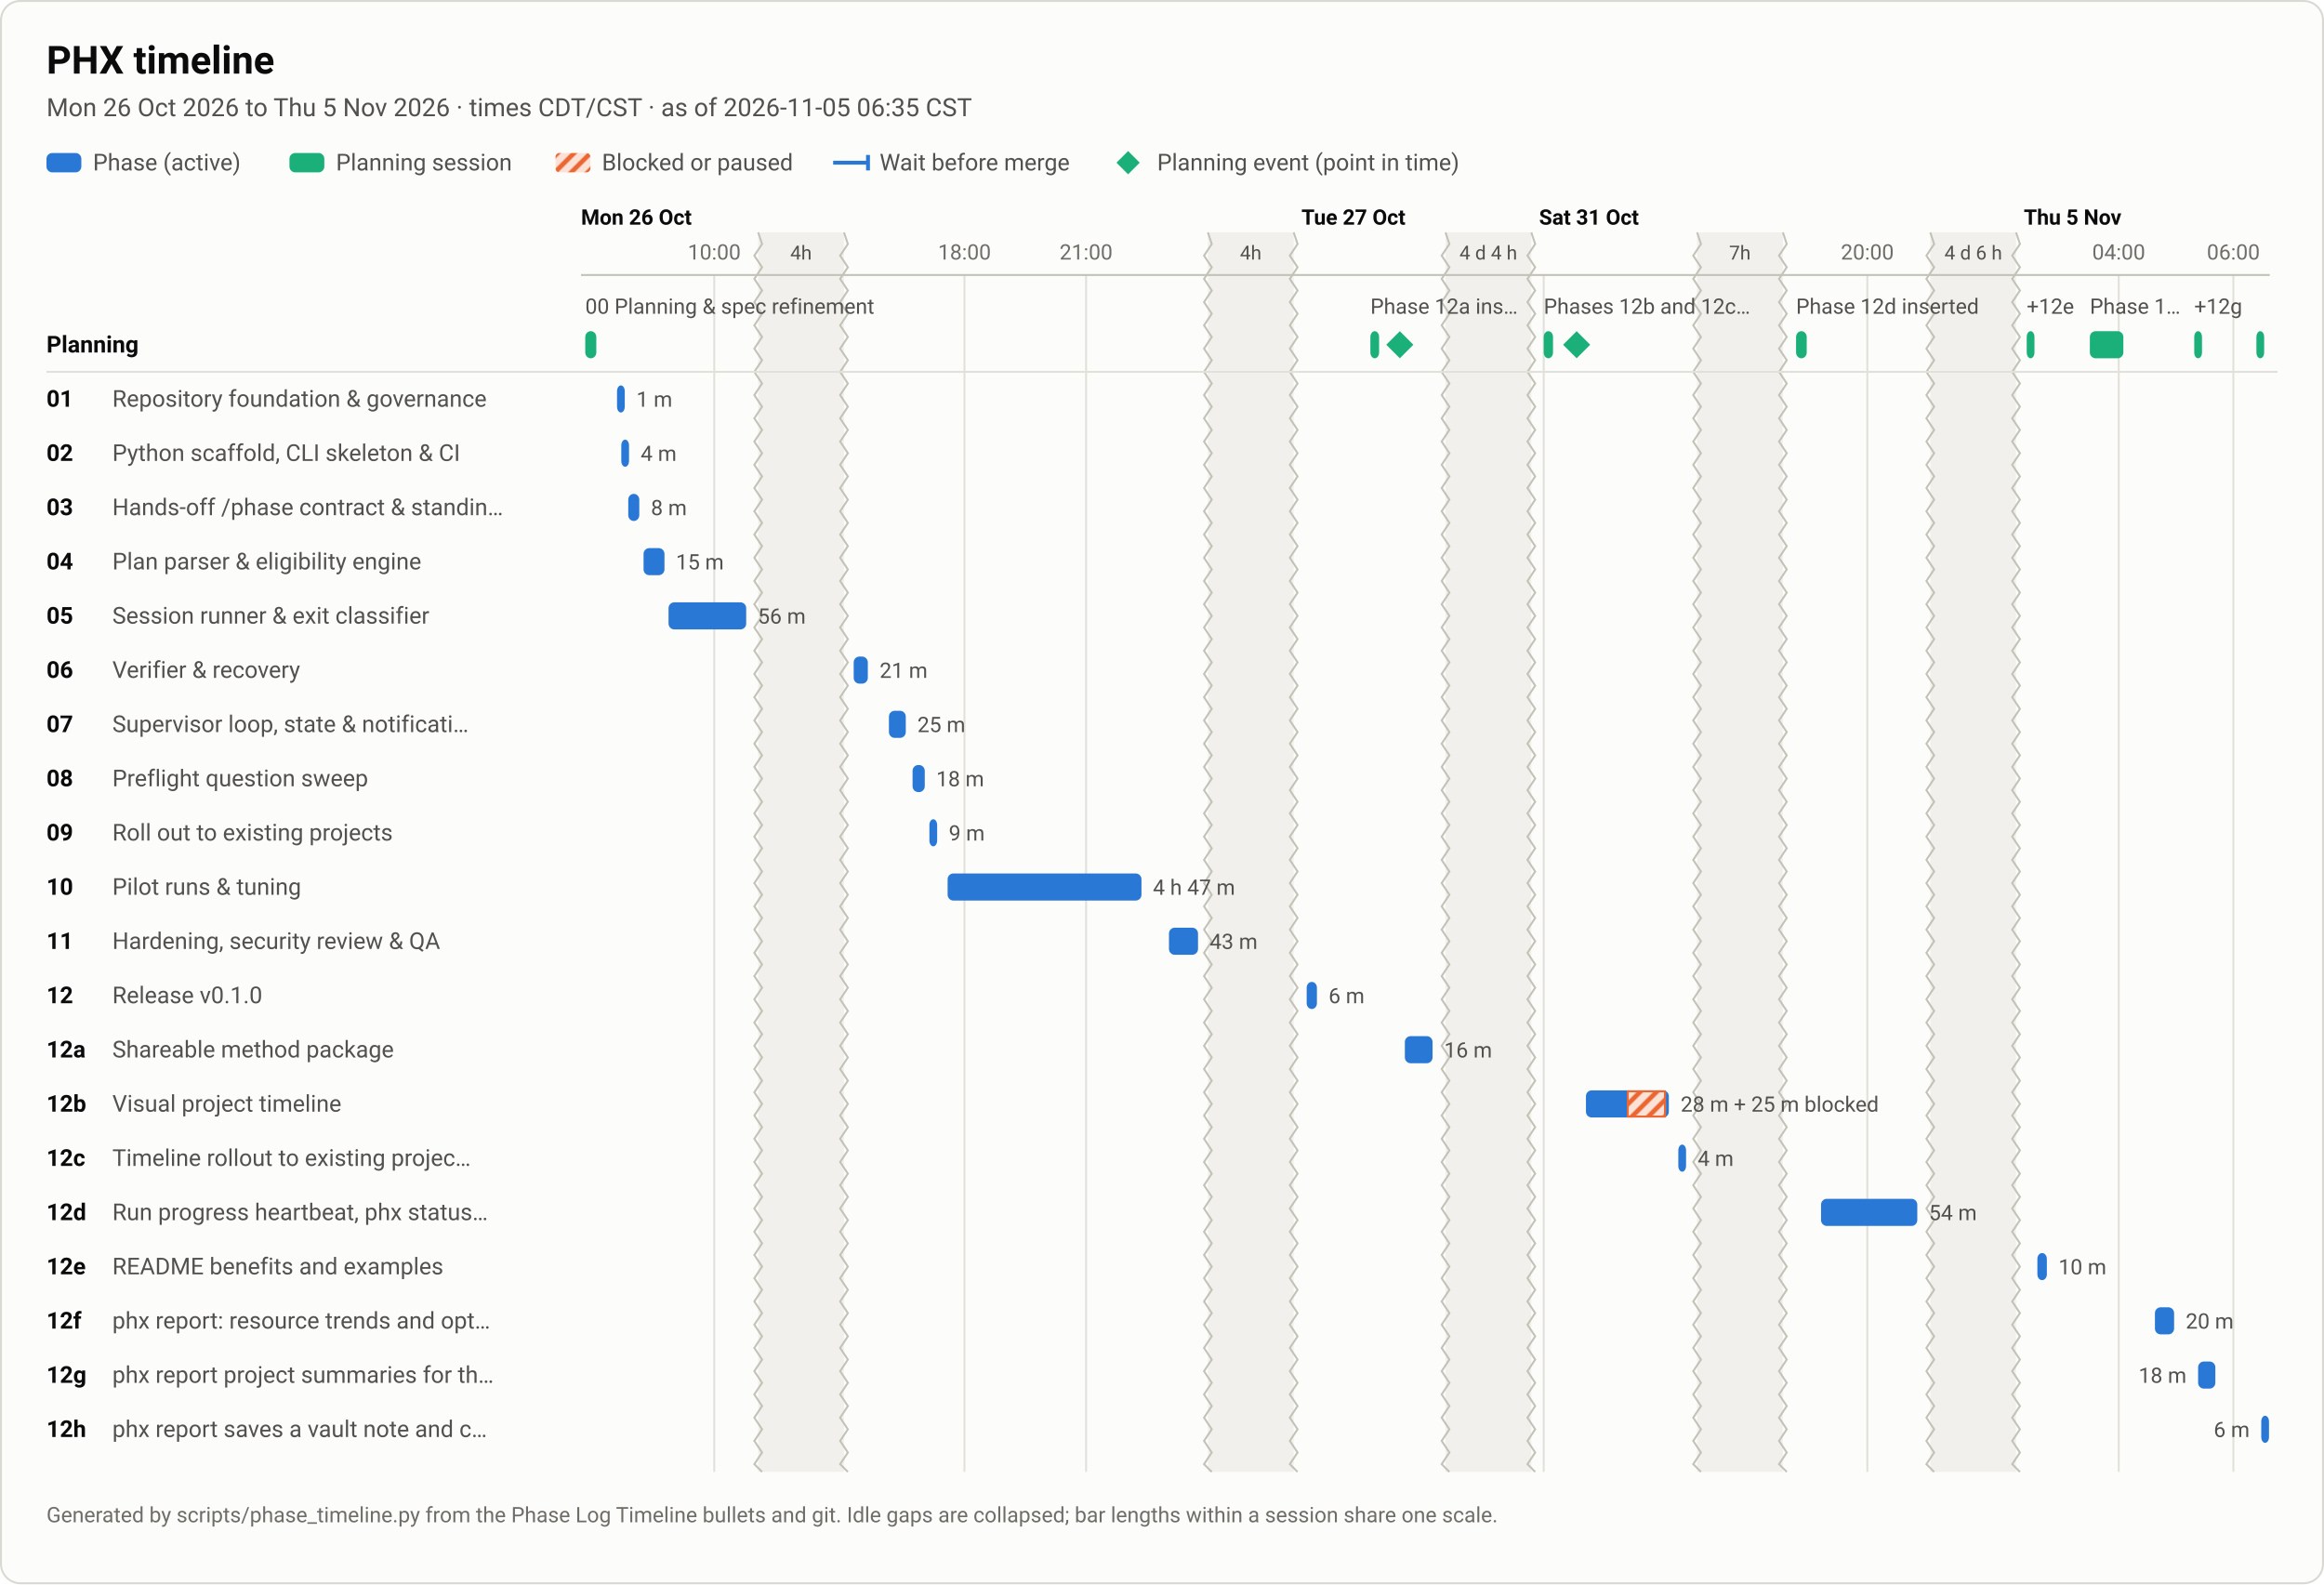
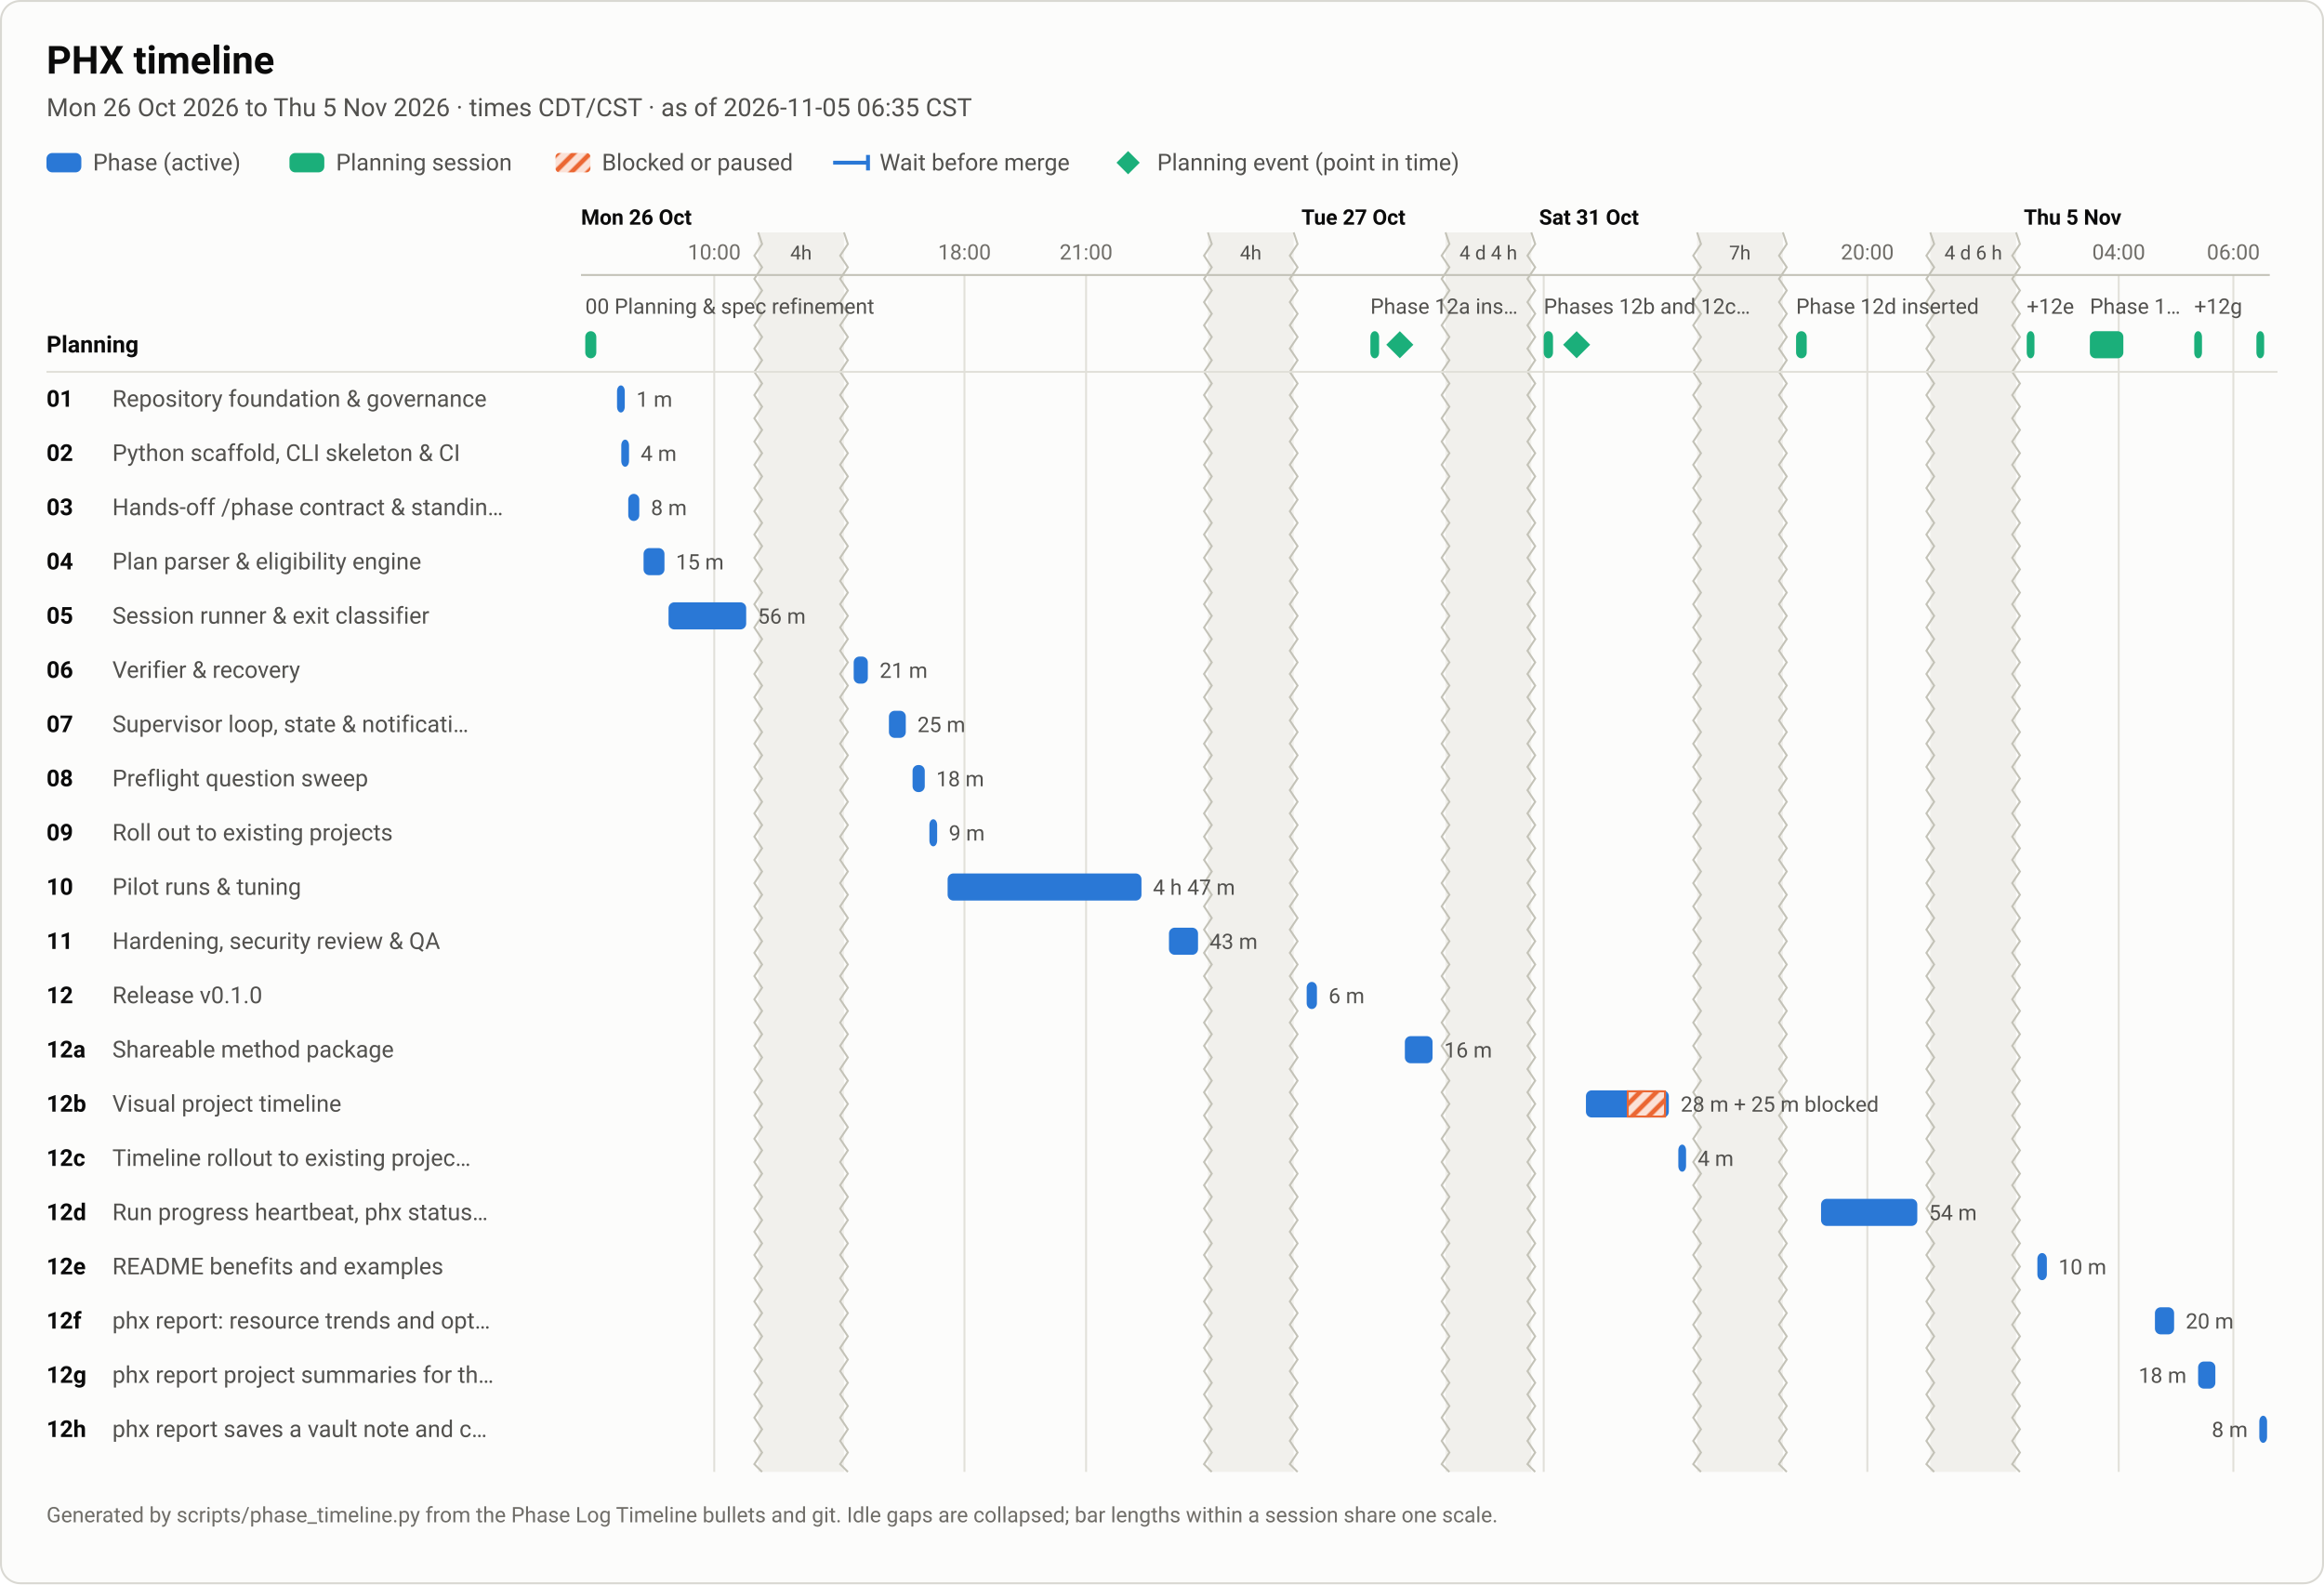
<svg xmlns="http://www.w3.org/2000/svg" width="1200" height="818" viewBox="0 0 1200 818" role="img" aria-labelledby="tl-title tl-desc" font-family="system-ui, -apple-system, &quot;Segoe UI&quot;, Roboto, sans-serif" data-timeline-format="1">
  <style>.card{fill:#fcfcfb;stroke:#d9d8d2}.t1{fill:#0b0b0b}.t2{fill:#52514e}.t3{fill:#6f6d68}.grid{stroke:#e1e0d9}.axis{stroke:#c3c2b7}.brk{fill:#f1f0ec}.brke{stroke:#c3c2b7;fill:none}.ph{fill:#2a78d6}.pl{fill:#1baf7a}.tail{stroke:#2a78d6}.tailpl{stroke:#1baf7a}.hb{fill:#fbe1d6}.hl{stroke:#eb6834}.wo{stroke:#eb6834;fill:none}.ap{stroke:#0b0b0b;fill:none}.sep{stroke:#e1e0d9}text{font-variant-numeric:tabular-nums}@media (prefers-color-scheme: dark){.card{fill:#1a1a19;stroke:#3a3a37}.t1{fill:#f0efec}.t2{fill:#c3c2b7}.t3{fill:#a3a19a}.grid{stroke:#2c2c2a}.axis{stroke:#4a4a46}.brk{fill:#262624}.brke{stroke:#4a4a46;fill:none}.ph{fill:#3987e5}.pl{fill:#199e70}.tail{stroke:#3987e5}.tailpl{stroke:#199e70}.hb{fill:#4a2a1c}.hl{stroke:#d95926}.wo{stroke:#d95926;fill:none}.ap{stroke:#f0efec;fill:none}.sep{stroke:#2c2c2a}}</style>
  <defs>
    <pattern id="tl-hatch" patternUnits="userSpaceOnUse" width="6" height="6" patternTransform="rotate(45)">
      <rect class="hb" width="6" height="6" />
      <line class="hl" x1="1.5" y1="0" x2="1.5" y2="6" stroke-width="2.4" />
    </pattern>
  </defs>
  <rect class="card" x="0.5" y="0.5" width="1199" height="817" rx="10" />
  <text class="t1" x="24" y="38" font-size="20" font-weight="600">PHX timeline</text>
  <text class="t2" x="24" y="60" font-size="13">Mon 26 Oct 2026 to Thu 5 Nov 2026 · times CDT/CST · as of 2026-11-05 06:35 CST</text>
  <rect class="ph" x="24.0" y="79" width="18" height="10" rx="3" />
  <text class="t2" x="48" y="88" font-size="12">Phase (active)</text>
  <rect class="pl" x="149.462" y="79" width="18" height="10" rx="3" />
  <text class="t2" x="173.5" y="88" font-size="12">Planning session</text>
  <rect fill="url(#tl-hatch)" x="286.848" y="79" width="18" height="10" rx="2" />
  <text class="t2" x="310.8" y="88" font-size="12">Blocked or paused</text>
  <line class="tail" x1="430.195" x2="448.195" y1="84" y2="84" stroke-width="2" />
  <line class="tail" x1="448.195" x2="448.195" y1="80" y2="88" stroke-width="2" />
  <text class="t2" x="454.2" y="88" font-size="12">Wait before merge</text>
  <path class="pl" d="M582.5 78l6 6l-6 6l-6-6z" />
  <text class="t2" x="597.5" y="88" font-size="12">Planning event (point in time)</text>
  <text class="t1" x="300" y="116" font-size="11" font-weight="600">Mon 26 Oct</text>
  <line class="grid" x1="368.8" x2="368.8" y1="142" y2="760" stroke-width="1" />
  <text class="t3" x="368.8" y="134" font-size="11" text-anchor="middle">10:00</text>
  <rect class="brk" x="391.5" y="120" width="44.3" height="640" />
  <path class="brke" stroke-width="1" d="M391.5 120L393.5 126L389.5 132L393.5 138L389.5 144L393.5 150L389.5 156L393.5 162L389.5 168L393.5 174L389.5 180L393.5 186L389.5 192L393.5 198L389.5 204L393.5 210L389.5 216L393.5 222L389.5 228L393.5 234L389.5 240L393.5 246L389.5 252L393.5 258L389.5 264L393.5 270L389.5 276L393.5 282L389.5 288L393.5 294L389.5 300L393.5 306L389.5 312L393.5 318L389.5 324L393.5 330L389.5 336L393.5 342L389.5 348L393.5 354L389.5 360L393.5 366L389.5 372L393.5 378L389.5 384L393.5 390L389.5 396L393.5 402L389.5 408L393.5 414L389.5 420L393.5 426L389.5 432L393.5 438L389.5 444L393.5 450L389.5 456L393.5 462L389.5 468L393.5 474L389.5 480L393.5 486L389.5 492L393.5 498L389.5 504L393.5 510L389.5 516L393.5 522L389.5 528L393.5 534L389.5 540L393.5 546L389.5 552L393.5 558L389.5 564L393.5 570L389.5 576L393.5 582L389.5 588L393.5 594L389.5 600L393.5 606L389.5 612L393.5 618L389.5 624L393.5 630L389.5 636L393.5 642L389.5 648L393.5 654L389.5 660L393.5 666L389.5 672L393.5 678L389.5 684L393.5 690L389.5 696L393.5 702L389.5 708L393.5 714L389.5 720L393.5 726L389.5 732L393.5 738L389.5 744L393.5 750L389.5 756L393.5 760" />
  <path class="brke" stroke-width="1" d="M435.8 120L437.8 126L433.8 132L437.8 138L433.8 144L437.8 150L433.8 156L437.8 162L433.8 168L437.8 174L433.8 180L437.8 186L433.8 192L437.8 198L433.8 204L437.8 210L433.8 216L437.8 222L433.8 228L437.8 234L433.8 240L437.8 246L433.8 252L437.8 258L433.8 264L437.8 270L433.8 276L437.8 282L433.8 288L437.8 294L433.8 300L437.8 306L433.8 312L437.8 318L433.8 324L437.8 330L433.8 336L437.8 342L433.8 348L437.8 354L433.8 360L437.8 366L433.8 372L437.8 378L433.8 384L437.8 390L433.8 396L437.8 402L433.8 408L437.8 414L433.8 420L437.8 426L433.8 432L437.8 438L433.8 444L437.8 450L433.8 456L437.8 462L433.8 468L437.8 474L433.8 480L437.8 486L433.8 492L437.8 498L433.8 504L437.8 510L433.8 516L437.8 522L433.8 528L437.8 534L433.8 540L437.8 546L433.8 552L437.8 558L433.8 564L437.8 570L433.8 576L437.8 582L433.8 588L437.8 594L433.8 600L437.8 606L433.8 612L437.8 618L433.8 624L437.8 630L433.8 636L437.8 642L433.8 648L437.8 654L433.8 660L437.8 666L433.8 672L437.8 678L433.8 684L437.8 690L433.8 696L437.8 702L433.8 708L437.8 714L433.8 720L437.8 726L433.8 732L437.8 738L433.8 744L437.8 750L433.8 756L437.8 760" />
  <text class="t2" x="413.6" y="134" font-size="10" text-anchor="middle">4h</text>
  <line class="grid" x1="498" x2="498" y1="142" y2="760" stroke-width="1" />
  <text class="t3" x="498" y="134" font-size="11" text-anchor="middle">18:00</text>
  <line class="grid" x1="560.8" x2="560.8" y1="142" y2="760" stroke-width="1" />
  <text class="t3" x="560.8" y="134" font-size="11" text-anchor="middle">21:00</text>
  <rect class="brk" x="623.7" y="120" width="44.3" height="640" />
  <path class="brke" stroke-width="1" d="M623.7 120L625.7 126L621.7 132L625.7 138L621.7 144L625.7 150L621.7 156L625.7 162L621.7 168L625.7 174L621.7 180L625.7 186L621.7 192L625.7 198L621.7 204L625.7 210L621.7 216L625.7 222L621.7 228L625.7 234L621.7 240L625.7 246L621.7 252L625.7 258L621.7 264L625.7 270L621.7 276L625.7 282L621.7 288L625.7 294L621.7 300L625.7 306L621.7 312L625.7 318L621.7 324L625.7 330L621.7 336L625.7 342L621.7 348L625.7 354L621.7 360L625.7 366L621.7 372L625.7 378L621.7 384L625.7 390L621.7 396L625.7 402L621.7 408L625.7 414L621.7 420L625.7 426L621.7 432L625.7 438L621.7 444L625.7 450L621.7 456L625.7 462L621.7 468L625.7 474L621.7 480L625.7 486L621.7 492L625.7 498L621.7 504L625.7 510L621.7 516L625.7 522L621.7 528L625.7 534L621.7 540L625.7 546L621.7 552L625.7 558L621.7 564L625.7 570L621.7 576L625.7 582L621.7 588L625.7 594L621.7 600L625.7 606L621.7 612L625.7 618L621.7 624L625.7 630L621.7 636L625.7 642L621.7 648L625.7 654L621.7 660L625.7 666L621.7 672L625.7 678L621.7 684L625.7 690L621.7 696L625.7 702L621.7 708L625.7 714L621.7 720L625.7 726L621.7 732L625.7 738L621.7 744L625.7 750L621.7 756L625.7 760" />
  <path class="brke" stroke-width="1" d="M668 120L670 126L666 132L670 138L666 144L670 150L666 156L670 162L666 168L670 174L666 180L670 186L666 192L670 198L666 204L670 210L666 216L670 222L666 228L670 234L666 240L670 246L666 252L670 258L666 264L670 270L666 276L670 282L666 288L670 294L666 300L670 306L666 312L670 318L666 324L670 330L666 336L670 342L666 348L670 354L666 360L670 366L666 372L670 378L666 384L670 390L666 396L670 402L666 408L670 414L666 420L670 426L666 432L670 438L666 444L670 450L666 456L670 462L666 468L670 474L666 480L670 486L666 492L670 498L666 504L670 510L666 516L670 522L666 528L670 534L666 540L670 546L666 552L670 558L666 564L670 570L666 576L670 582L666 588L670 594L666 600L670 606L666 612L670 618L666 624L670 630L666 636L670 642L666 648L670 654L666 660L670 666L666 672L670 678L666 684L670 690L666 696L670 702L666 708L670 714L666 720L670 726L666 732L670 738L666 744L670 750L666 756L670 760" />
  <text class="t2" x="645.8" y="134" font-size="10" text-anchor="middle">4h</text>
  <text class="t1" x="672" y="116" font-size="11" font-weight="600">Tue 27 Oct</text>
  <rect class="brk" x="746.4" y="120" width="44.3" height="640" />
  <path class="brke" stroke-width="1" d="M746.4 120L748.4 126L744.4 132L748.4 138L744.4 144L748.4 150L744.4 156L748.4 162L744.4 168L748.4 174L744.4 180L748.4 186L744.4 192L748.4 198L744.4 204L748.4 210L744.4 216L748.4 222L744.4 228L748.4 234L744.4 240L748.4 246L744.4 252L748.4 258L744.4 264L748.4 270L744.4 276L748.4 282L744.4 288L748.4 294L744.4 300L748.4 306L744.4 312L748.4 318L744.4 324L748.4 330L744.4 336L748.4 342L744.4 348L748.4 354L744.4 360L748.4 366L744.4 372L748.4 378L744.4 384L748.4 390L744.4 396L748.4 402L744.4 408L748.4 414L744.4 420L748.4 426L744.4 432L748.4 438L744.4 444L748.4 450L744.4 456L748.4 462L744.4 468L748.4 474L744.4 480L748.4 486L744.4 492L748.4 498L744.4 504L748.4 510L744.4 516L748.4 522L744.4 528L748.4 534L744.4 540L748.4 546L744.4 552L748.4 558L744.4 564L748.4 570L744.4 576L748.4 582L744.4 588L748.4 594L744.4 600L748.4 606L744.4 612L748.4 618L744.4 624L748.4 630L744.4 636L748.4 642L744.4 648L748.4 654L744.4 660L748.4 666L744.4 672L748.4 678L744.4 684L748.4 690L744.4 696L748.4 702L744.4 708L748.4 714L744.4 720L748.4 726L744.4 732L748.4 738L744.4 744L748.4 750L744.4 756L748.4 760" />
  <path class="brke" stroke-width="1" d="M790.7 120L792.7 126L788.7 132L792.7 138L788.7 144L792.7 150L788.7 156L792.7 162L788.7 168L792.7 174L788.7 180L792.7 186L788.7 192L792.7 198L788.7 204L792.7 210L788.7 216L792.7 222L788.7 228L792.7 234L788.7 240L792.7 246L788.7 252L792.7 258L788.7 264L792.7 270L788.7 276L792.7 282L788.7 288L792.7 294L788.7 300L792.7 306L788.7 312L792.7 318L788.7 324L792.7 330L788.7 336L792.7 342L788.7 348L792.7 354L788.7 360L792.7 366L788.7 372L792.7 378L788.7 384L792.7 390L788.7 396L792.7 402L788.7 408L792.7 414L788.7 420L792.7 426L788.7 432L792.7 438L788.7 444L792.7 450L788.7 456L792.7 462L788.7 468L792.7 474L788.7 480L792.7 486L788.7 492L792.7 498L788.7 504L792.7 510L788.7 516L792.7 522L788.7 528L792.7 534L788.7 540L792.7 546L788.7 552L792.7 558L788.7 564L792.7 570L788.7 576L792.7 582L788.7 588L792.7 594L788.7 600L792.7 606L788.7 612L792.7 618L788.7 624L792.7 630L788.7 636L792.7 642L788.7 648L792.7 654L788.7 660L792.7 666L788.7 672L792.7 678L788.7 684L792.7 690L788.7 696L792.7 702L788.7 708L792.7 714L788.7 720L792.7 726L788.7 732L792.7 738L788.7 744L792.7 750L788.7 756L792.7 760" />
  <text class="t2" x="768.5" y="134" font-size="10" text-anchor="middle">4 d 4 h</text>
  <text class="t1" x="794.7" y="116" font-size="11" font-weight="600">Sat 31 Oct</text>
  <line class="grid" x1="797.1" x2="797.1" y1="142" y2="760" stroke-width="1" />
  <rect class="brk" x="876.3" y="120" width="44.3" height="640" />
  <path class="brke" stroke-width="1" d="M876.3 120L878.3 126L874.3 132L878.3 138L874.3 144L878.3 150L874.3 156L878.3 162L874.3 168L878.3 174L874.3 180L878.3 186L874.3 192L878.3 198L874.3 204L878.3 210L874.3 216L878.3 222L874.3 228L878.3 234L874.3 240L878.3 246L874.3 252L878.3 258L874.3 264L878.3 270L874.3 276L878.3 282L874.3 288L878.3 294L874.3 300L878.3 306L874.3 312L878.3 318L874.3 324L878.3 330L874.3 336L878.3 342L874.3 348L878.3 354L874.3 360L878.3 366L874.3 372L878.3 378L874.3 384L878.3 390L874.3 396L878.3 402L874.3 408L878.3 414L874.3 420L878.3 426L874.3 432L878.3 438L874.3 444L878.3 450L874.3 456L878.3 462L874.3 468L878.3 474L874.3 480L878.3 486L874.3 492L878.3 498L874.3 504L878.3 510L874.3 516L878.3 522L874.3 528L878.3 534L874.3 540L878.3 546L874.3 552L878.3 558L874.3 564L878.3 570L874.3 576L878.3 582L874.3 588L878.3 594L874.3 600L878.3 606L874.3 612L878.3 618L874.3 624L878.3 630L874.3 636L878.3 642L874.3 648L878.3 654L874.3 660L878.3 666L874.3 672L878.3 678L874.3 684L878.3 690L874.3 696L878.3 702L874.3 708L878.3 714L874.3 720L878.3 726L874.3 732L878.3 738L874.3 744L878.3 750L874.3 756L878.3 760" />
  <path class="brke" stroke-width="1" d="M920.6 120L922.6 126L918.6 132L922.6 138L918.6 144L922.6 150L918.6 156L922.6 162L918.6 168L922.6 174L918.6 180L922.6 186L918.6 192L922.6 198L918.6 204L922.6 210L918.6 216L922.6 222L918.6 228L922.6 234L918.6 240L922.6 246L918.6 252L922.6 258L918.6 264L922.6 270L918.6 276L922.6 282L918.6 288L922.6 294L918.6 300L922.6 306L918.6 312L922.6 318L918.6 324L922.6 330L918.6 336L922.6 342L918.6 348L922.6 354L918.6 360L922.6 366L918.6 372L922.6 378L918.6 384L922.6 390L918.6 396L922.6 402L918.6 408L922.6 414L918.6 420L922.6 426L918.6 432L922.6 438L918.6 444L922.6 450L918.6 456L922.6 462L918.6 468L922.6 474L918.6 480L922.6 486L918.6 492L922.6 498L918.6 504L922.6 510L918.6 516L922.6 522L918.6 528L922.6 534L918.6 540L922.6 546L918.6 552L922.6 558L918.6 564L922.6 570L918.6 576L922.6 582L918.6 588L922.6 594L918.6 600L922.6 606L918.6 612L922.6 618L918.6 624L922.6 630L918.6 636L922.6 642L918.6 648L922.6 654L918.6 660L922.6 666L918.6 672L922.6 678L918.6 684L922.6 690L918.6 696L922.6 702L918.6 708L922.6 714L918.6 720L922.6 726L918.6 732L922.6 738L918.6 744L922.6 750L918.6 756L922.6 760" />
  <text class="t2" x="898.4" y="134" font-size="10" text-anchor="middle">7h</text>
  <line class="grid" x1="964.2" x2="964.2" y1="142" y2="760" stroke-width="1" />
  <text class="t3" x="964.2" y="134" font-size="11" text-anchor="middle">20:00</text>
  <rect class="brk" x="996.7" y="120" width="44.3" height="640" />
  <path class="brke" stroke-width="1" d="M996.7 120L998.7 126L994.7 132L998.7 138L994.7 144L998.7 150L994.7 156L998.7 162L994.7 168L998.7 174L994.7 180L998.7 186L994.7 192L998.7 198L994.7 204L998.7 210L994.7 216L998.7 222L994.7 228L998.7 234L994.7 240L998.7 246L994.7 252L998.7 258L994.7 264L998.7 270L994.7 276L998.7 282L994.7 288L998.7 294L994.7 300L998.7 306L994.7 312L998.7 318L994.7 324L998.7 330L994.7 336L998.7 342L994.7 348L998.7 354L994.7 360L998.7 366L994.7 372L998.7 378L994.7 384L998.7 390L994.7 396L998.7 402L994.7 408L998.7 414L994.7 420L998.7 426L994.7 432L998.7 438L994.7 444L998.7 450L994.7 456L998.7 462L994.7 468L998.7 474L994.7 480L998.7 486L994.7 492L998.7 498L994.7 504L998.7 510L994.7 516L998.7 522L994.7 528L998.7 534L994.7 540L998.7 546L994.7 552L998.7 558L994.7 564L998.7 570L994.7 576L998.7 582L994.7 588L998.7 594L994.7 600L998.7 606L994.7 612L998.7 618L994.7 624L998.7 630L994.7 636L998.7 642L994.7 648L998.7 654L994.7 660L998.7 666L994.7 672L998.7 678L994.7 684L998.7 690L994.7 696L998.7 702L994.7 708L998.7 714L994.7 720L998.7 726L994.7 732L998.7 738L994.7 744L998.7 750L994.7 756L998.7 760" />
  <path class="brke" stroke-width="1" d="M1041 120L1043 126L1039 132L1043 138L1039 144L1043 150L1039 156L1043 162L1039 168L1043 174L1039 180L1043 186L1039 192L1043 198L1039 204L1043 210L1039 216L1043 222L1039 228L1043 234L1039 240L1043 246L1039 252L1043 258L1039 264L1043 270L1039 276L1043 282L1039 288L1043 294L1039 300L1043 306L1039 312L1043 318L1039 324L1043 330L1039 336L1043 342L1039 348L1043 354L1039 360L1043 366L1039 372L1043 378L1039 384L1043 390L1039 396L1043 402L1039 408L1043 414L1039 420L1043 426L1039 432L1043 438L1039 444L1043 450L1039 456L1043 462L1039 468L1043 474L1039 480L1043 486L1039 492L1043 498L1039 504L1043 510L1039 516L1043 522L1039 528L1043 534L1039 540L1043 546L1039 552L1043 558L1039 564L1043 570L1039 576L1043 582L1039 588L1043 594L1039 600L1043 606L1039 612L1043 618L1039 624L1043 630L1039 636L1043 642L1039 648L1043 654L1039 660L1043 666L1039 672L1043 678L1039 684L1043 690L1039 696L1043 702L1039 708L1043 714L1039 720L1043 726L1039 732L1043 738L1039 744L1043 750L1039 756L1043 760" />
  <text class="t2" x="1018.9" y="134" font-size="10" text-anchor="middle">4 d 6 h</text>
  <text class="t1" x="1045" y="116" font-size="11" font-weight="600">Thu 5 Nov</text>
  <line class="grid" x1="1094" x2="1094" y1="142" y2="760" stroke-width="1" />
  <text class="t3" x="1094" y="134" font-size="11" text-anchor="middle">04:00</text>
  <line class="grid" x1="1153.2" x2="1153.2" y1="142" y2="760" stroke-width="1" />
  <text class="t3" x="1153.2" y="134" font-size="11" text-anchor="middle">06:00</text>
  <line class="axis" x1="300" x2="1172" y1="142" y2="142" stroke-width="1" />
  <text class="t1" x="24" y="182" font-size="12" font-weight="600">Planning</text>
  <g id="tl-p00">
    <rect class="pl" x="302.2" y="171" width="5.7" height="14" rx="3" />
  </g>
  <text class="t2" x="302.2" y="162" font-size="11">00 Planning &amp; spec refinement</text>
  <g id="tl-plan1">
    <rect class="pl" x="707.6" y="171" width="4.5" height="14" rx="3" />
  </g>
  <text class="t2" x="707.6" y="162" font-size="11">Phase 12a ins…</text>
  <g id="tl-pf-064a25a">
    <path class="pl" d="M722.8 171l7 7l-7 7l-7-7z" />
  </g>
  <g id="tl-plan2">
    <rect class="pl" x="797.1" y="171" width="4.8" height="14" rx="3" />
  </g>
  <text class="t2" x="797.1" y="162" font-size="11">Phases 12b and 12c…</text>
  <g id="tl-pf-e4af278">
    <path class="pl" d="M814.1 171l7 7l-7 7l-7-7z" />
  </g>
  <g id="tl-plan3">
    <rect class="pl" x="927.4" y="171" width="5.5" height="14" rx="3" />
  </g>
  <text class="t2" x="927.4" y="162" font-size="11">Phase 12d inserted</text>
  <g id="tl-plan4">
    <rect class="pl" x="1046.5" y="171" width="4" height="14" rx="3" />
  </g>
  <text class="t2" x="1046.5" y="162" font-size="11">+12e</text>
  <g id="tl-plan5">
    <rect class="pl" x="1079.1" y="171" width="17.3" height="14" rx="3" />
  </g>
  <text class="t2" x="1079.1" y="162" font-size="11">Phase 1…</text>
  <g id="tl-plan6">
    <rect class="pl" x="1133" y="171" width="4" height="14" rx="3" />
  </g>
  <text class="t2" x="1133" y="162" font-size="11">+12g</text>
  <g id="tl-plan7">
    <rect class="pl" x="1165.1" y="171" width="4" height="14" rx="3" />
  </g>
  <line class="sep" x1="24" x2="1176" y1="192" y2="192" stroke-width="1" />
  <text class="t1" x="24" y="210" font-size="12" font-weight="600">01</text>
  <text class="t2" x="58" y="210" font-size="12">Repository foundation &amp; governance</text>
  <g id="tl-p01">
    <rect class="ph" x="318.6" y="199" width="4" height="14" rx="3" />
  </g>
  <text class="t2" x="328.6" y="210" font-size="11">1 m</text>
  <text class="t1" x="24" y="238" font-size="12" font-weight="600">02</text>
  <text class="t2" x="58" y="238" font-size="12">Python scaffold, CLI skeleton &amp; CI</text>
  <g id="tl-p02">
    <rect class="ph" x="320.8" y="227" width="4" height="14" rx="3" />
  </g>
  <text class="t2" x="330.8" y="238" font-size="11">4 m</text>
  <text class="t1" x="24" y="266" font-size="12" font-weight="600">03</text>
  <text class="t2" x="58" y="266" font-size="12">Hands-off /phase contract &amp; standin…</text>
  <g id="tl-p03">
    <rect class="ph" x="324.4" y="255" width="5.7" height="14" rx="3" />
  </g>
  <text class="t2" x="336.1" y="266" font-size="11">8 m</text>
  <text class="t1" x="24" y="294" font-size="12" font-weight="600">04</text>
  <text class="t2" x="58" y="294" font-size="12">Plan parser &amp; eligibility engine</text>
  <g id="tl-p04">
    <rect class="ph" x="332.3" y="283" width="10.8" height="14" rx="3" />
  </g>
  <text class="t2" x="349" y="294" font-size="11">15 m</text>
  <text class="t1" x="24" y="322" font-size="12" font-weight="600">05</text>
  <text class="t2" x="58" y="322" font-size="12">Session runner &amp; exit classifier</text>
  <g id="tl-p05">
    <rect class="ph" x="345.2" y="311" width="40.1" height="14" rx="3" />
  </g>
  <text class="t2" x="391.3" y="322" font-size="11">56 m</text>
  <text class="t1" x="24" y="350" font-size="12" font-weight="600">06</text>
  <text class="t2" x="58" y="350" font-size="12">Verifier &amp; recovery</text>
  <g id="tl-p06">
    <rect class="ph" x="440.8" y="339" width="7.3" height="14" rx="3" />
  </g>
  <text class="t2" x="454.2" y="350" font-size="11">21 m</text>
  <text class="t1" x="24" y="378" font-size="12" font-weight="600">07</text>
  <text class="t2" x="58" y="378" font-size="12">Supervisor loop, state &amp; notificati…</text>
  <g id="tl-p07">
    <rect class="ph" x="459" y="367" width="8.7" height="14" rx="3" />
  </g>
  <text class="t2" x="473.7" y="378" font-size="11">25 m</text>
  <text class="t1" x="24" y="406" font-size="12" font-weight="600">08</text>
  <text class="t2" x="58" y="406" font-size="12">Preflight question sweep</text>
  <g id="tl-p08">
    <rect class="ph" x="471.2" y="395" width="6.3" height="14" rx="3" />
  </g>
  <text class="t2" x="483.4" y="406" font-size="11">18 m</text>
  <text class="t1" x="24" y="434" font-size="12" font-weight="600">09</text>
  <text class="t2" x="58" y="434" font-size="12">Roll out to existing projects</text>
  <g id="tl-p09">
    <rect class="ph" x="479.9" y="423" width="4" height="14" rx="3" />
  </g>
  <text class="t2" x="489.9" y="434" font-size="11">9 m</text>
  <text class="t1" x="24" y="462" font-size="12" font-weight="600">10</text>
  <text class="t2" x="58" y="462" font-size="12">Pilot runs &amp; tuning</text>
  <g id="tl-p10">
    <rect class="ph" x="489.3" y="451" width="100.1" height="14" rx="3" />
  </g>
  <text class="t2" x="595.3" y="462" font-size="11">4 h 47 m</text>
  <text class="t1" x="24" y="490" font-size="12" font-weight="600">11</text>
  <text class="t2" x="58" y="490" font-size="12">Hardening, security review &amp; QA</text>
  <g id="tl-p11">
    <rect class="ph" x="603.6" y="479" width="15" height="14" rx="3" />
  </g>
  <text class="t2" x="624.6" y="490" font-size="11">43 m</text>
  <text class="t1" x="24" y="518" font-size="12" font-weight="600">12</text>
  <text class="t2" x="58" y="518" font-size="12">Release v0.1.0</text>
  <g id="tl-p12">
    <rect class="ph" x="674.7" y="507" width="5.3" height="14" rx="3" />
  </g>
  <text class="t2" x="686" y="518" font-size="11">6 m</text>
  <text class="t1" x="24" y="546" font-size="12" font-weight="600">12a</text>
  <text class="t2" x="58" y="546" font-size="12">Shareable method package</text>
  <g id="tl-p12a">
    <rect class="ph" x="725.4" y="535" width="14.3" height="14" rx="3" />
  </g>
  <text class="t2" x="745.7" y="546" font-size="11">16 m</text>
  <text class="t1" x="24" y="574" font-size="12" font-weight="600">12b</text>
  <text class="t2" x="58" y="574" font-size="12">Visual project timeline</text>
  <g id="tl-p12b">
    <rect class="ph" x="818.9" y="563" width="42.8" height="14" rx="3" />
    <rect id="tl-p12b-w1" fill="url(#tl-hatch)" x="840" y="563" width="20.2" height="14" />
    <rect class="wo" x="840.5" y="563.5" width="19.2" height="13" stroke-width="1" />
  </g>
  <text class="t2" x="867.8" y="574" font-size="11">28 m + 25 m blocked</text>
  <text class="t1" x="24" y="602" font-size="12" font-weight="600">12c</text>
  <text class="t2" x="58" y="602" font-size="12">Timeline rollout to existing projec…</text>
  <g id="tl-p12c">
    <rect class="ph" x="866.6" y="591" width="4" height="14" rx="3" />
  </g>
  <text class="t2" x="876.6" y="602" font-size="11">4 m</text>
  <text class="t1" x="24" y="630" font-size="12" font-weight="600">12d</text>
  <text class="t2" x="58" y="630" font-size="12">Run progress heartbeat, phx status…</text>
  <g id="tl-p12d">
    <rect class="ph" x="940.3" y="619" width="49.7" height="14" rx="3" />
  </g>
  <text class="t2" x="996" y="630" font-size="11">54 m</text>
  <text class="t1" x="24" y="658" font-size="12" font-weight="600">12e</text>
  <text class="t2" x="58" y="658" font-size="12">README benefits and examples</text>
  <g id="tl-p12e">
    <rect class="ph" x="1052" y="647" width="4.9" height="14" rx="3" />
  </g>
  <text class="t2" x="1062.9" y="658" font-size="11">10 m</text>
  <text class="t1" x="24" y="686" font-size="12" font-weight="600">12f</text>
  <text class="t2" x="58" y="686" font-size="12">phx report: resource trends and opt…</text>
  <g id="tl-p12f">
    <rect class="ph" x="1112.7" y="675" width="9.9" height="14" rx="3" />
  </g>
  <text class="t2" x="1128.6" y="686" font-size="11">20 m</text>
  <text class="t1" x="24" y="714" font-size="12" font-weight="600">12g</text>
  <text class="t2" x="58" y="714" font-size="12">phx report project summaries for th…</text>
  <g id="tl-p12g">
    <rect class="ph" x="1135" y="703" width="8.9" height="14" rx="3" />
  </g>
  <text class="t2" x="1129" y="714" font-size="11" text-anchor="end">18 m</text>
  <text class="t1" x="24" y="742" font-size="12" font-weight="600">12h</text>
  <text class="t2" x="58" y="742" font-size="12">phx report saves a vault note and c…</text>
  <g id="tl-p12h">
-     <rect class="ph" x="1167.6" y="731" width="4" height="14" rx="3" />
-   </g>
-   <text class="t2" x="1161.6" y="742" font-size="11" text-anchor="end">6 m</text>
+     <rect class="ph" x="1166.6" y="731" width="4" height="14" rx="3" />
+   </g>
+   <text class="t2" x="1160.6" y="742" font-size="11" text-anchor="end">8 m</text>
  <text class="t3" x="24" y="786" font-size="11">Generated by scripts/phase_timeline.py from the Phase Log Timeline bullets and git. Idle gaps are collapsed; bar lengths within a session share one scale.</text>
</svg>
